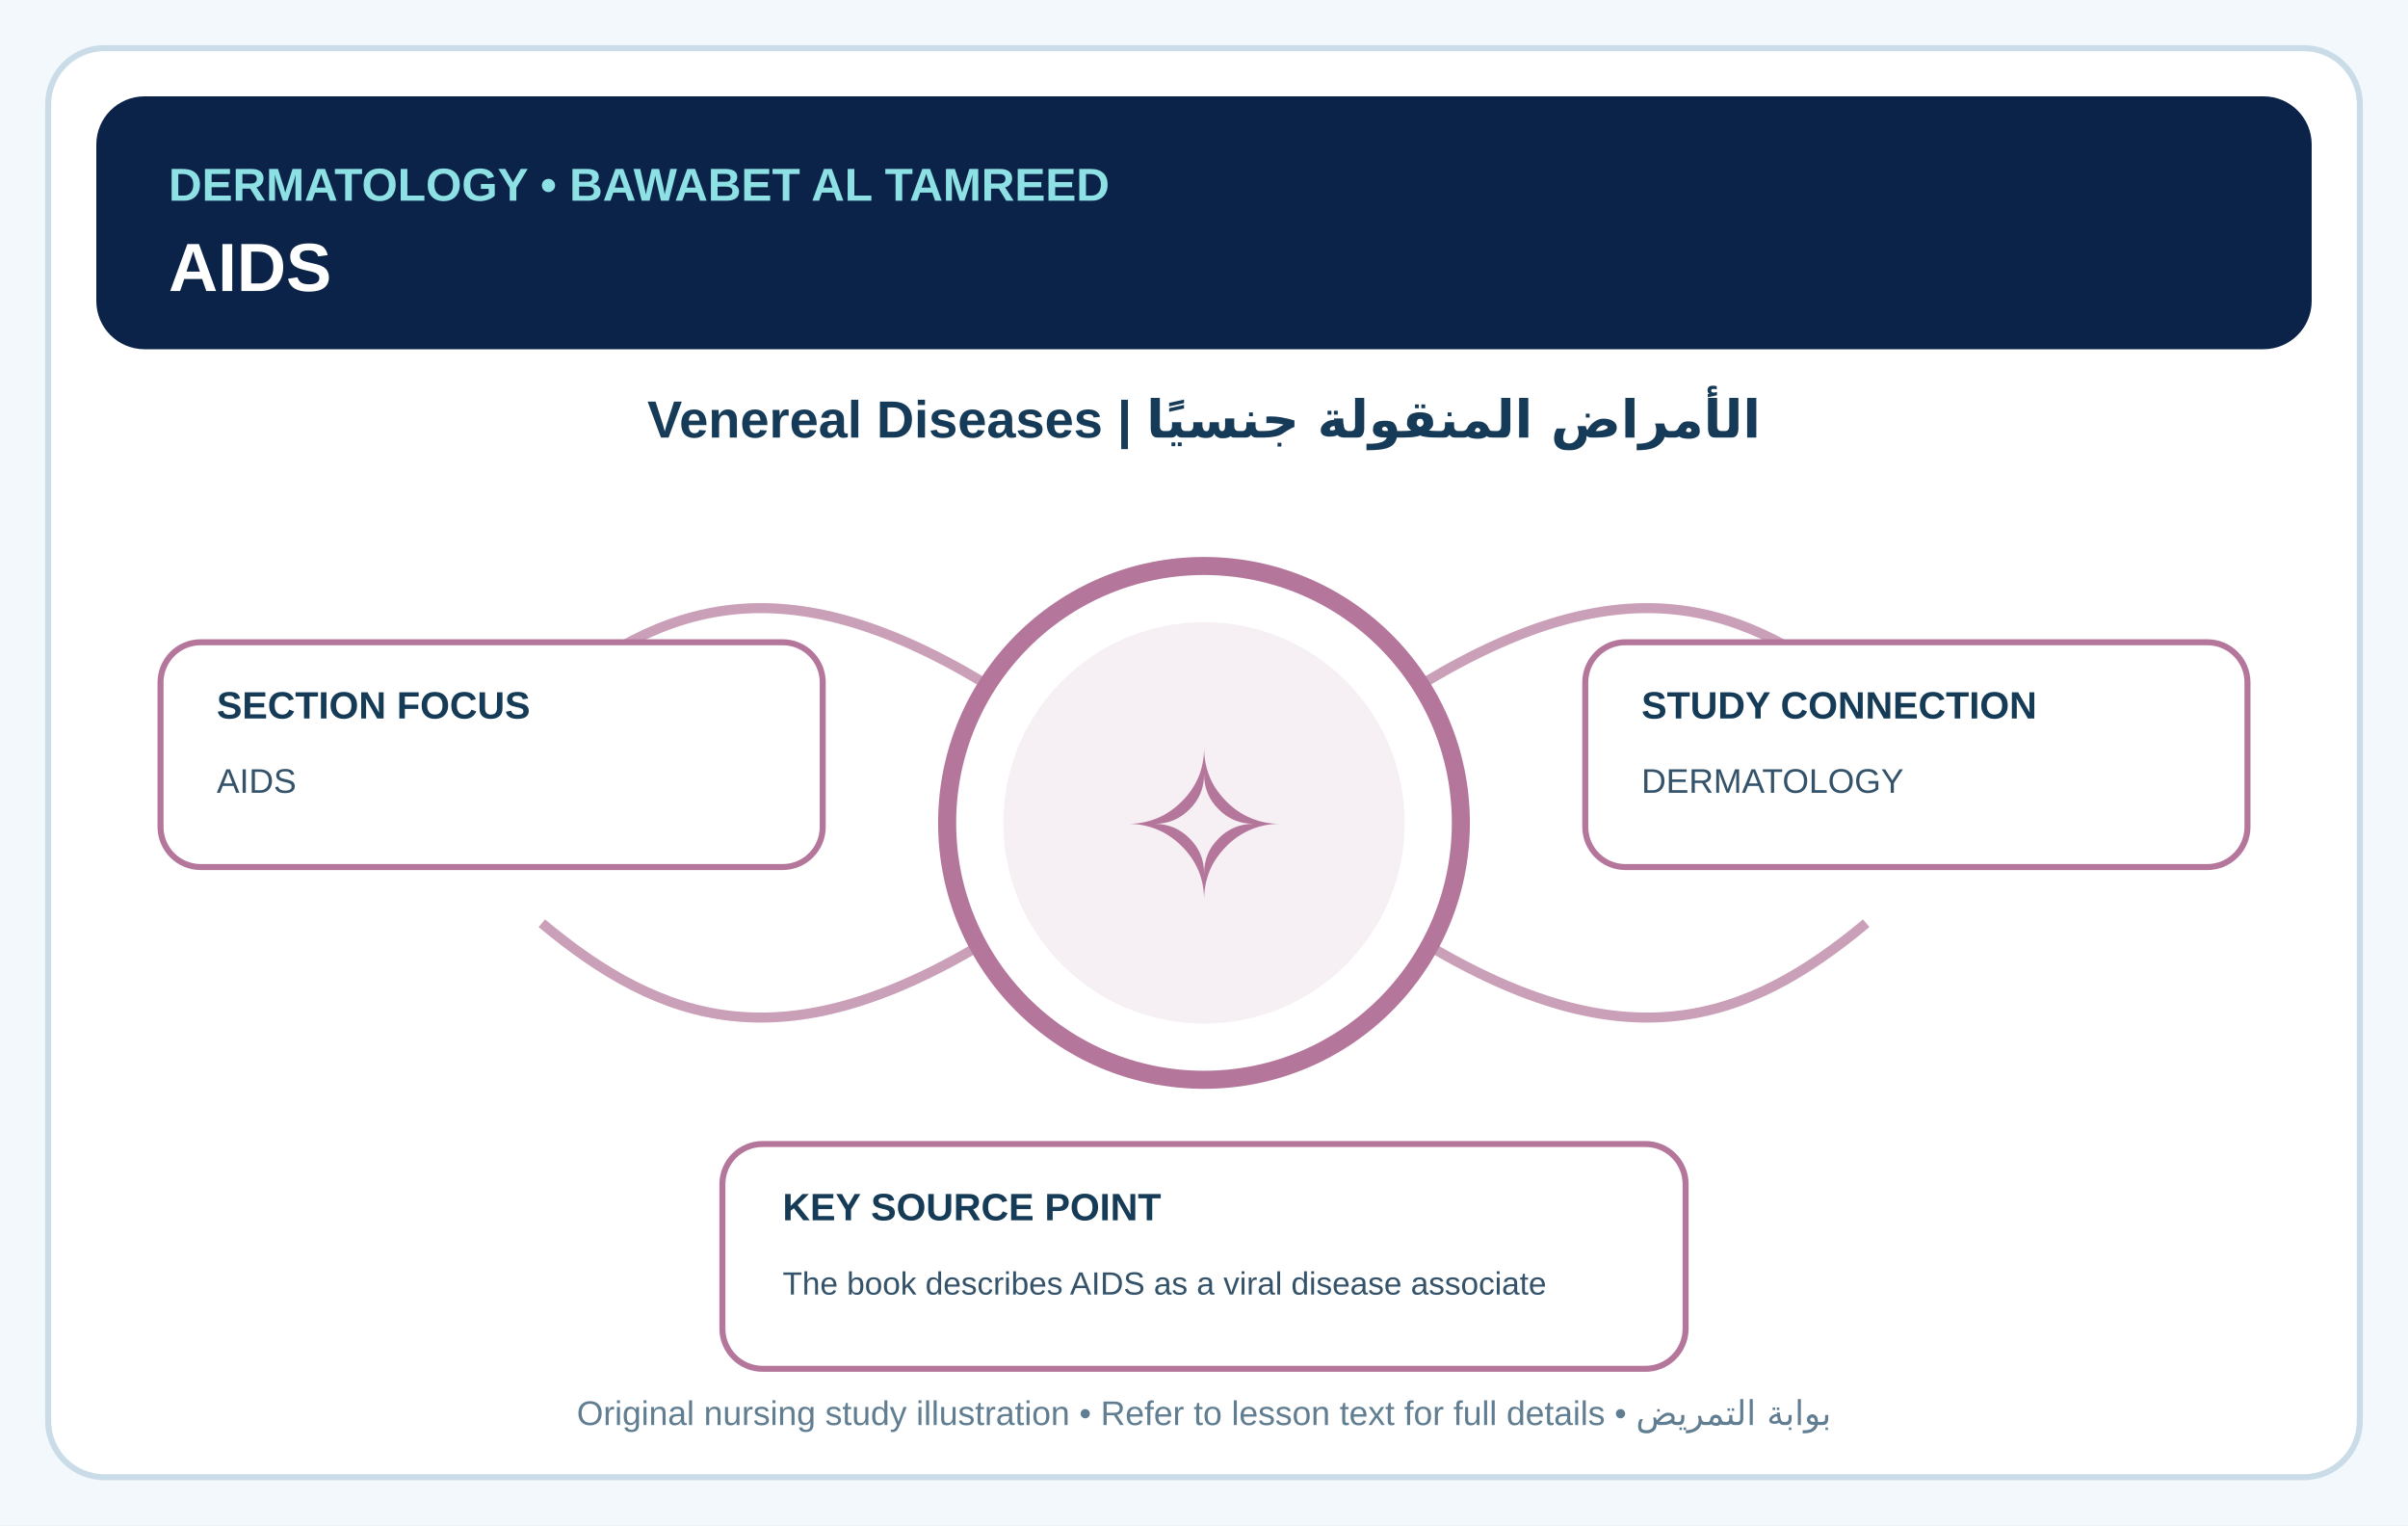
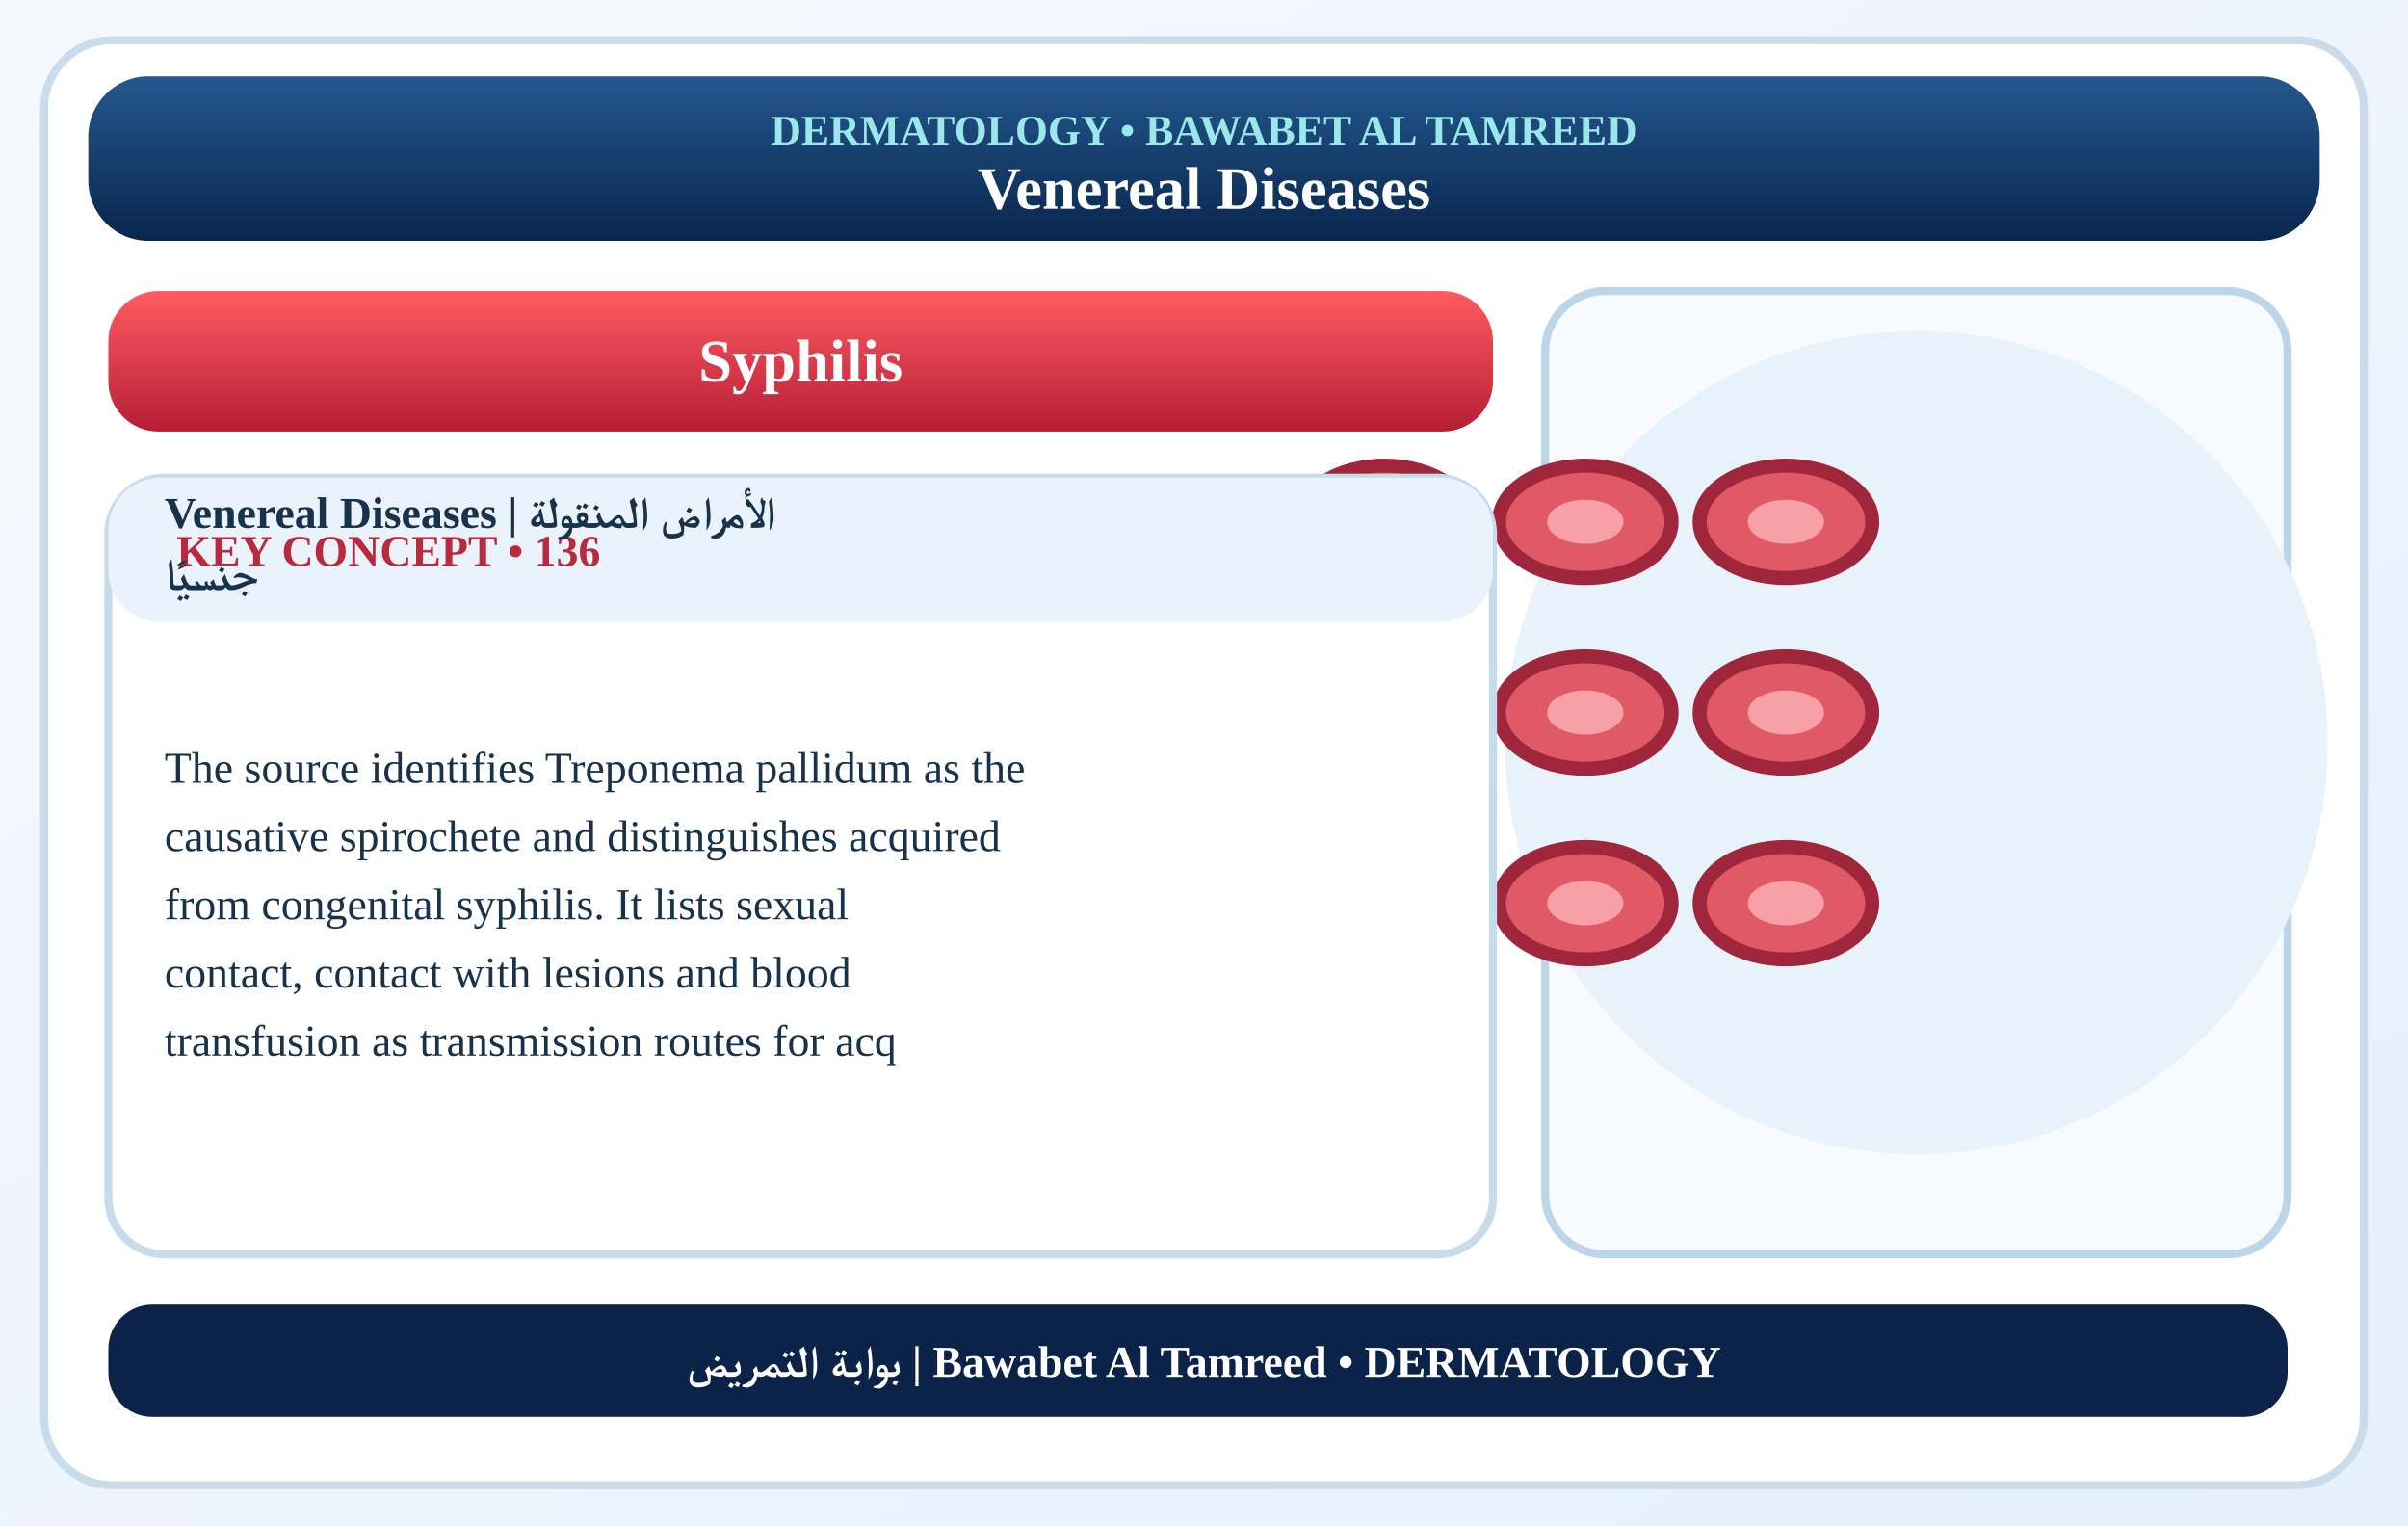
<svg xmlns="http://www.w3.org/2000/svg" width="1200" height="760" viewBox="0 0 1200 760">
-   <rect width="1200" height="760" fill="#f3f8fc" />
-   <rect x="24" y="24" width="1152" height="712" rx="28" fill="#fff" stroke="#c9dce8" stroke-width="3" />
-   <rect x="48" y="48" width="1104" height="126" rx="24" fill="#0b2348" />
-   <text x="84" y="100" fill="#8de1e4" font-family="Arial,sans-serif" font-size="23" font-weight="700">DERMATOLOGY • BAWABET AL TAMREED</text>
-   <text x="84" y="145" fill="#fff" font-family="Arial,sans-serif" font-size="34" font-weight="700">AIDS</text>
-   <text x="600" y="218" text-anchor="middle" fill="#163b58" font-family="Arial,sans-serif" font-size="26" font-weight="700">Venereal Diseases | الأمراض المنقولة جنسيًا</text>
-   <circle cx="600" cy="410" r="128" fill="#fff" stroke="#b4779b" stroke-width="9" />
-   <circle cx="600" cy="410" r="100" fill="#b4779b" opacity=".12" />
-   <text x="600" y="447" text-anchor="middle" fill="#b4779b" font-family="Arial,sans-serif" font-size="100" font-weight="700">✧</text>
-   <path d="M490 340 C390 280 330 300 270 350 M710 340 C810 280 870 300 930 350 M490 470 C390 530 330 510 270 460 M710 470 C810 530 870 510 930 460" fill="none" stroke="#b4779b" stroke-width="5" opacity=".7" />
-   <rect x="80" y="320" width="330" height="112" rx="20" fill="#fff" stroke="#b4779b" stroke-width="3" />
-   <text x="108" y="358" fill="#153b57" font-family="Arial,sans-serif" font-size="19" font-weight="700">SECTION FOCUS</text>
-   <text x="108" y="395" fill="#34536a" font-family="Arial,sans-serif" font-size="17">AIDS</text>
-   <rect x="790" y="320" width="330" height="112" rx="20" fill="#fff" stroke="#b4779b" stroke-width="3" />
-   <text x="818" y="358" fill="#153b57" font-family="Arial,sans-serif" font-size="19" font-weight="700">STUDY CONNECTION</text>
-   <text x="818" y="395" fill="#34536a" font-family="Arial,sans-serif" font-size="17">DERMATOLOGY</text>
-   <rect x="360" y="570" width="480" height="112" rx="20" fill="#fff" stroke="#b4779b" stroke-width="3" />
-   <text x="390" y="608" fill="#153b57" font-family="Arial,sans-serif" font-size="19" font-weight="700">KEY SOURCE POINT</text>
-   <text x="390" y="645" fill="#34536a" font-family="Arial,sans-serif" font-size="16">The book describes AIDS as a viral disease associate</text>
-   <text x="600" y="710" text-anchor="middle" fill="#607d91" font-family="Arial,sans-serif" font-size="17">Original nursing study illustration • Refer to lesson text for full details • بوابة التمريض</text>
+   <defs>
+     <linearGradient id="bg" x2="1" y2="1">
+       <stop stop-color="#f4f9ff" />
+       <stop offset="1" stop-color="#e6f0fa" />
+     </linearGradient>
+     <linearGradient id="navy" x2="0" y2="1">
+       <stop stop-color="#24578e" />
+       <stop offset="1" stop-color="#09264d" />
+     </linearGradient>
+     <linearGradient id="red" x2="0" y2="1">
+       <stop stop-color="#ff5b62" />
+       <stop offset="1" stop-color="#b61e35" />
+     </linearGradient>
+   </defs>
+   <rect width="1200" height="760" fill="url(#bg)" />
+   <rect x="22" y="20" width="1156" height="720" rx="34" fill="#fff" stroke="#c9dceb" stroke-width="4" />
+   <rect x="44" y="38" width="1112" height="82" rx="30" fill="url(#navy)" />
+   <text x="600" y="72" text-anchor="middle" font-size="21" font-weight="700" fill="#9be8ea">DERMATOLOGY • BAWABET AL TAMREED</text>
+   <text x="600" y="104" text-anchor="middle" font-size="30" font-weight="800" fill="#fff">Venereal Diseases</text>
+   <rect x="54" y="145" width="690" height="70" rx="25" fill="url(#red)" />
+   <text x="399" y="190" text-anchor="middle" font-size="30" font-weight="800" fill="#fff">Syphilis</text>
+   <rect x="770" y="145" width="370" height="480" rx="30" fill="#f7fbff" stroke="#bcd5e8" stroke-width="4" />
+   <circle cx="955" cy="370" r="205" fill="#e7f2fa" />
+   <ellipse cx="690" cy="260" rx="43" ry="28" fill="#df5966" stroke="#9f263b" stroke-width="7" />
+   <ellipse cx="690" cy="260" rx="19" ry="11" fill="#f7a0a5" />
+   <ellipse cx="790" cy="260" rx="43" ry="28" fill="#df5966" stroke="#9f263b" stroke-width="7" />
+   <ellipse cx="790" cy="260" rx="19" ry="11" fill="#f7a0a5" />
+   <ellipse cx="890" cy="260" rx="43" ry="28" fill="#df5966" stroke="#9f263b" stroke-width="7" />
+   <ellipse cx="890" cy="260" rx="19" ry="11" fill="#f7a0a5" />
+   <ellipse cx="690" cy="355" rx="43" ry="28" fill="#df5966" stroke="#9f263b" stroke-width="7" />
+   <ellipse cx="690" cy="355" rx="19" ry="11" fill="#f7a0a5" />
+   <ellipse cx="790" cy="355" rx="43" ry="28" fill="#df5966" stroke="#9f263b" stroke-width="7" />
+   <ellipse cx="790" cy="355" rx="19" ry="11" fill="#f7a0a5" />
+   <ellipse cx="890" cy="355" rx="43" ry="28" fill="#df5966" stroke="#9f263b" stroke-width="7" />
+   <ellipse cx="890" cy="355" rx="19" ry="11" fill="#f7a0a5" />
+   <ellipse cx="690" cy="450" rx="43" ry="28" fill="#df5966" stroke="#9f263b" stroke-width="7" />
+   <ellipse cx="690" cy="450" rx="19" ry="11" fill="#f7a0a5" />
+   <ellipse cx="790" cy="450" rx="43" ry="28" fill="#df5966" stroke="#9f263b" stroke-width="7" />
+   <ellipse cx="790" cy="450" rx="19" ry="11" fill="#f7a0a5" />
+   <ellipse cx="890" cy="450" rx="43" ry="28" fill="#df5966" stroke="#9f263b" stroke-width="7" />
+   <ellipse cx="890" cy="450" rx="19" ry="11" fill="#f7a0a5" />
+   <rect x="54" y="238" width="690" height="387" rx="28" fill="#fff" stroke="#c7dceb" stroke-width="4" />
+   <rect x="54" y="238" width="690" height="72" rx="26" fill="#eaf3fb" />
+   <text x="88" y="282" font-size="22" font-weight="800" fill="#b82a3c">KEY CONCEPT • 136</text>
+   <text x="82" y="263" font-size="22" font-weight="700" fill="#18324c">Venereal Diseases | الأمراض المنقولة</text>
+   <text x="82" y="294" font-size="22" font-weight="700" fill="#18324c">جنسيًا</text>
+   <text x="82" y="390" font-size="22" fill="#18324c">The source identifies Treponema pallidum as the</text>
+   <text x="82" y="424" font-size="22" fill="#18324c">causative spirochete and distinguishes acquired</text>
+   <text x="82" y="458" font-size="22" fill="#18324c">from congenital syphilis. It lists sexual</text>
+   <text x="82" y="492" font-size="22" fill="#18324c">contact, contact with lesions and blood</text>
+   <text x="82" y="526" font-size="22" fill="#18324c">transfusion as transmission routes for acq</text>
+   <rect x="54" y="650" width="1086" height="56" rx="22" fill="#0b2348" />
+   <text x="600" y="686" text-anchor="middle" font-size="22" font-weight="700" fill="#fff">بوابة التمريض | Bawabet Al Tamreed • DERMATOLOGY</text>
</svg>
